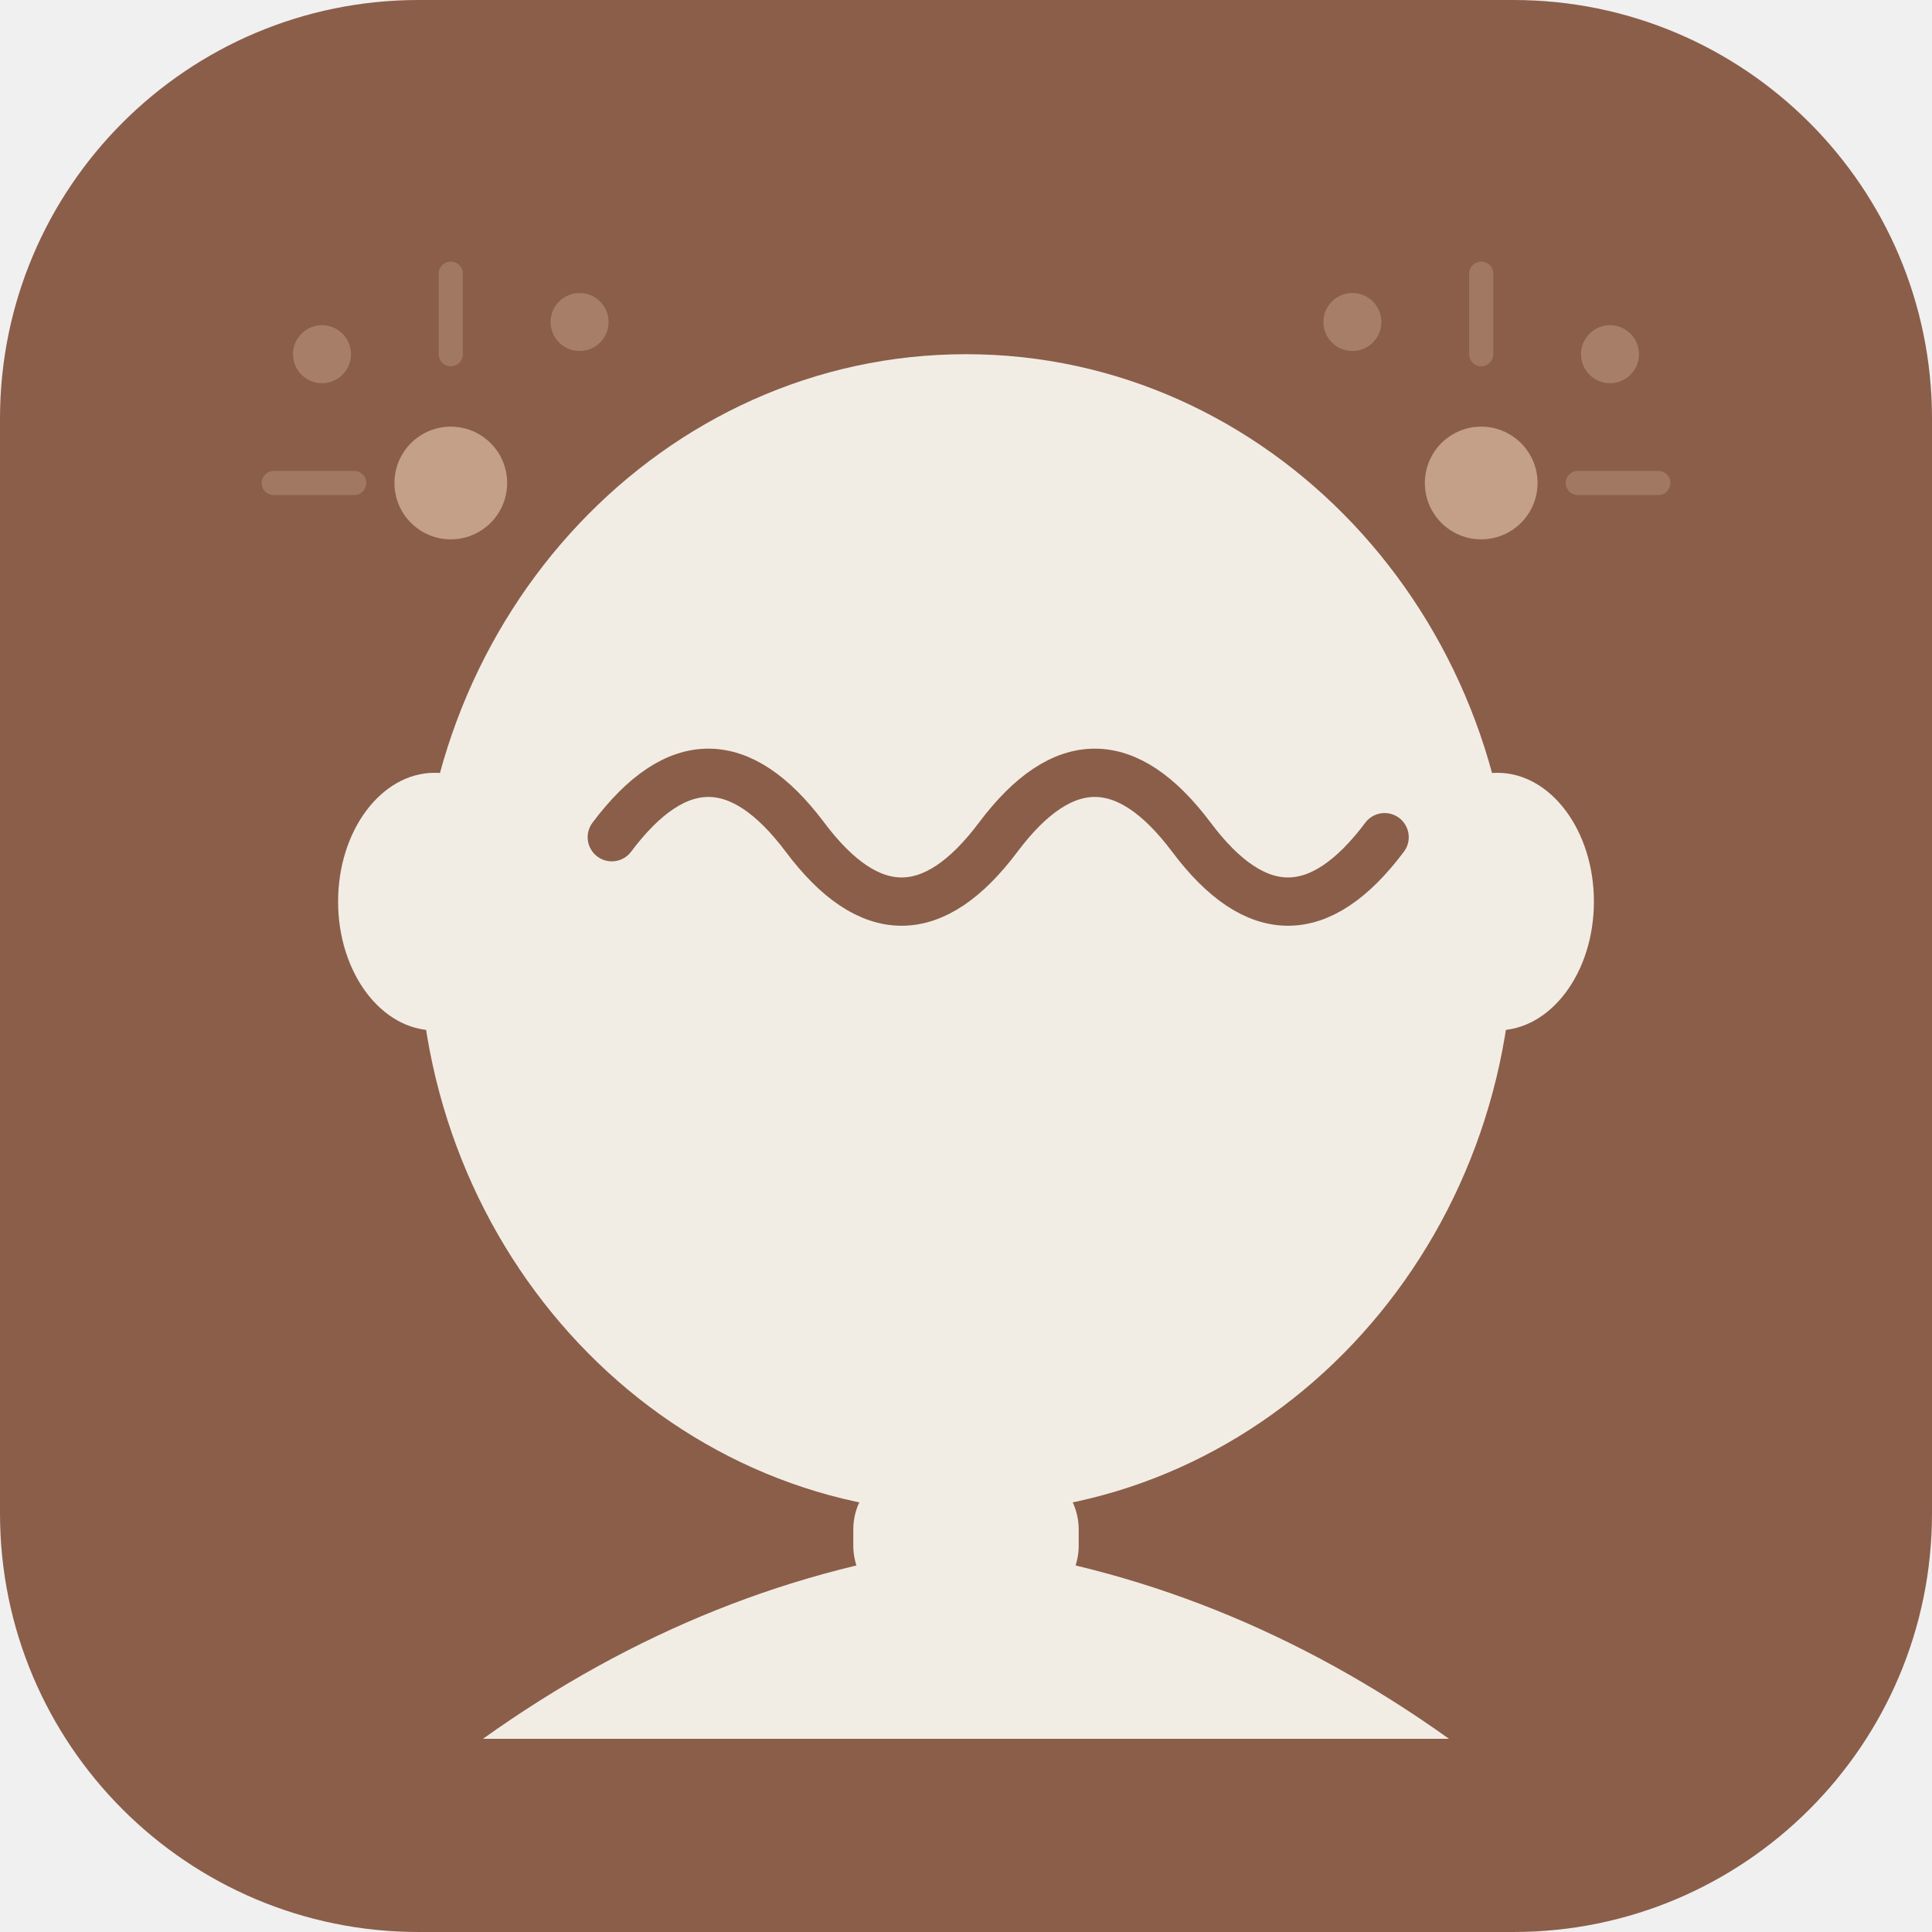
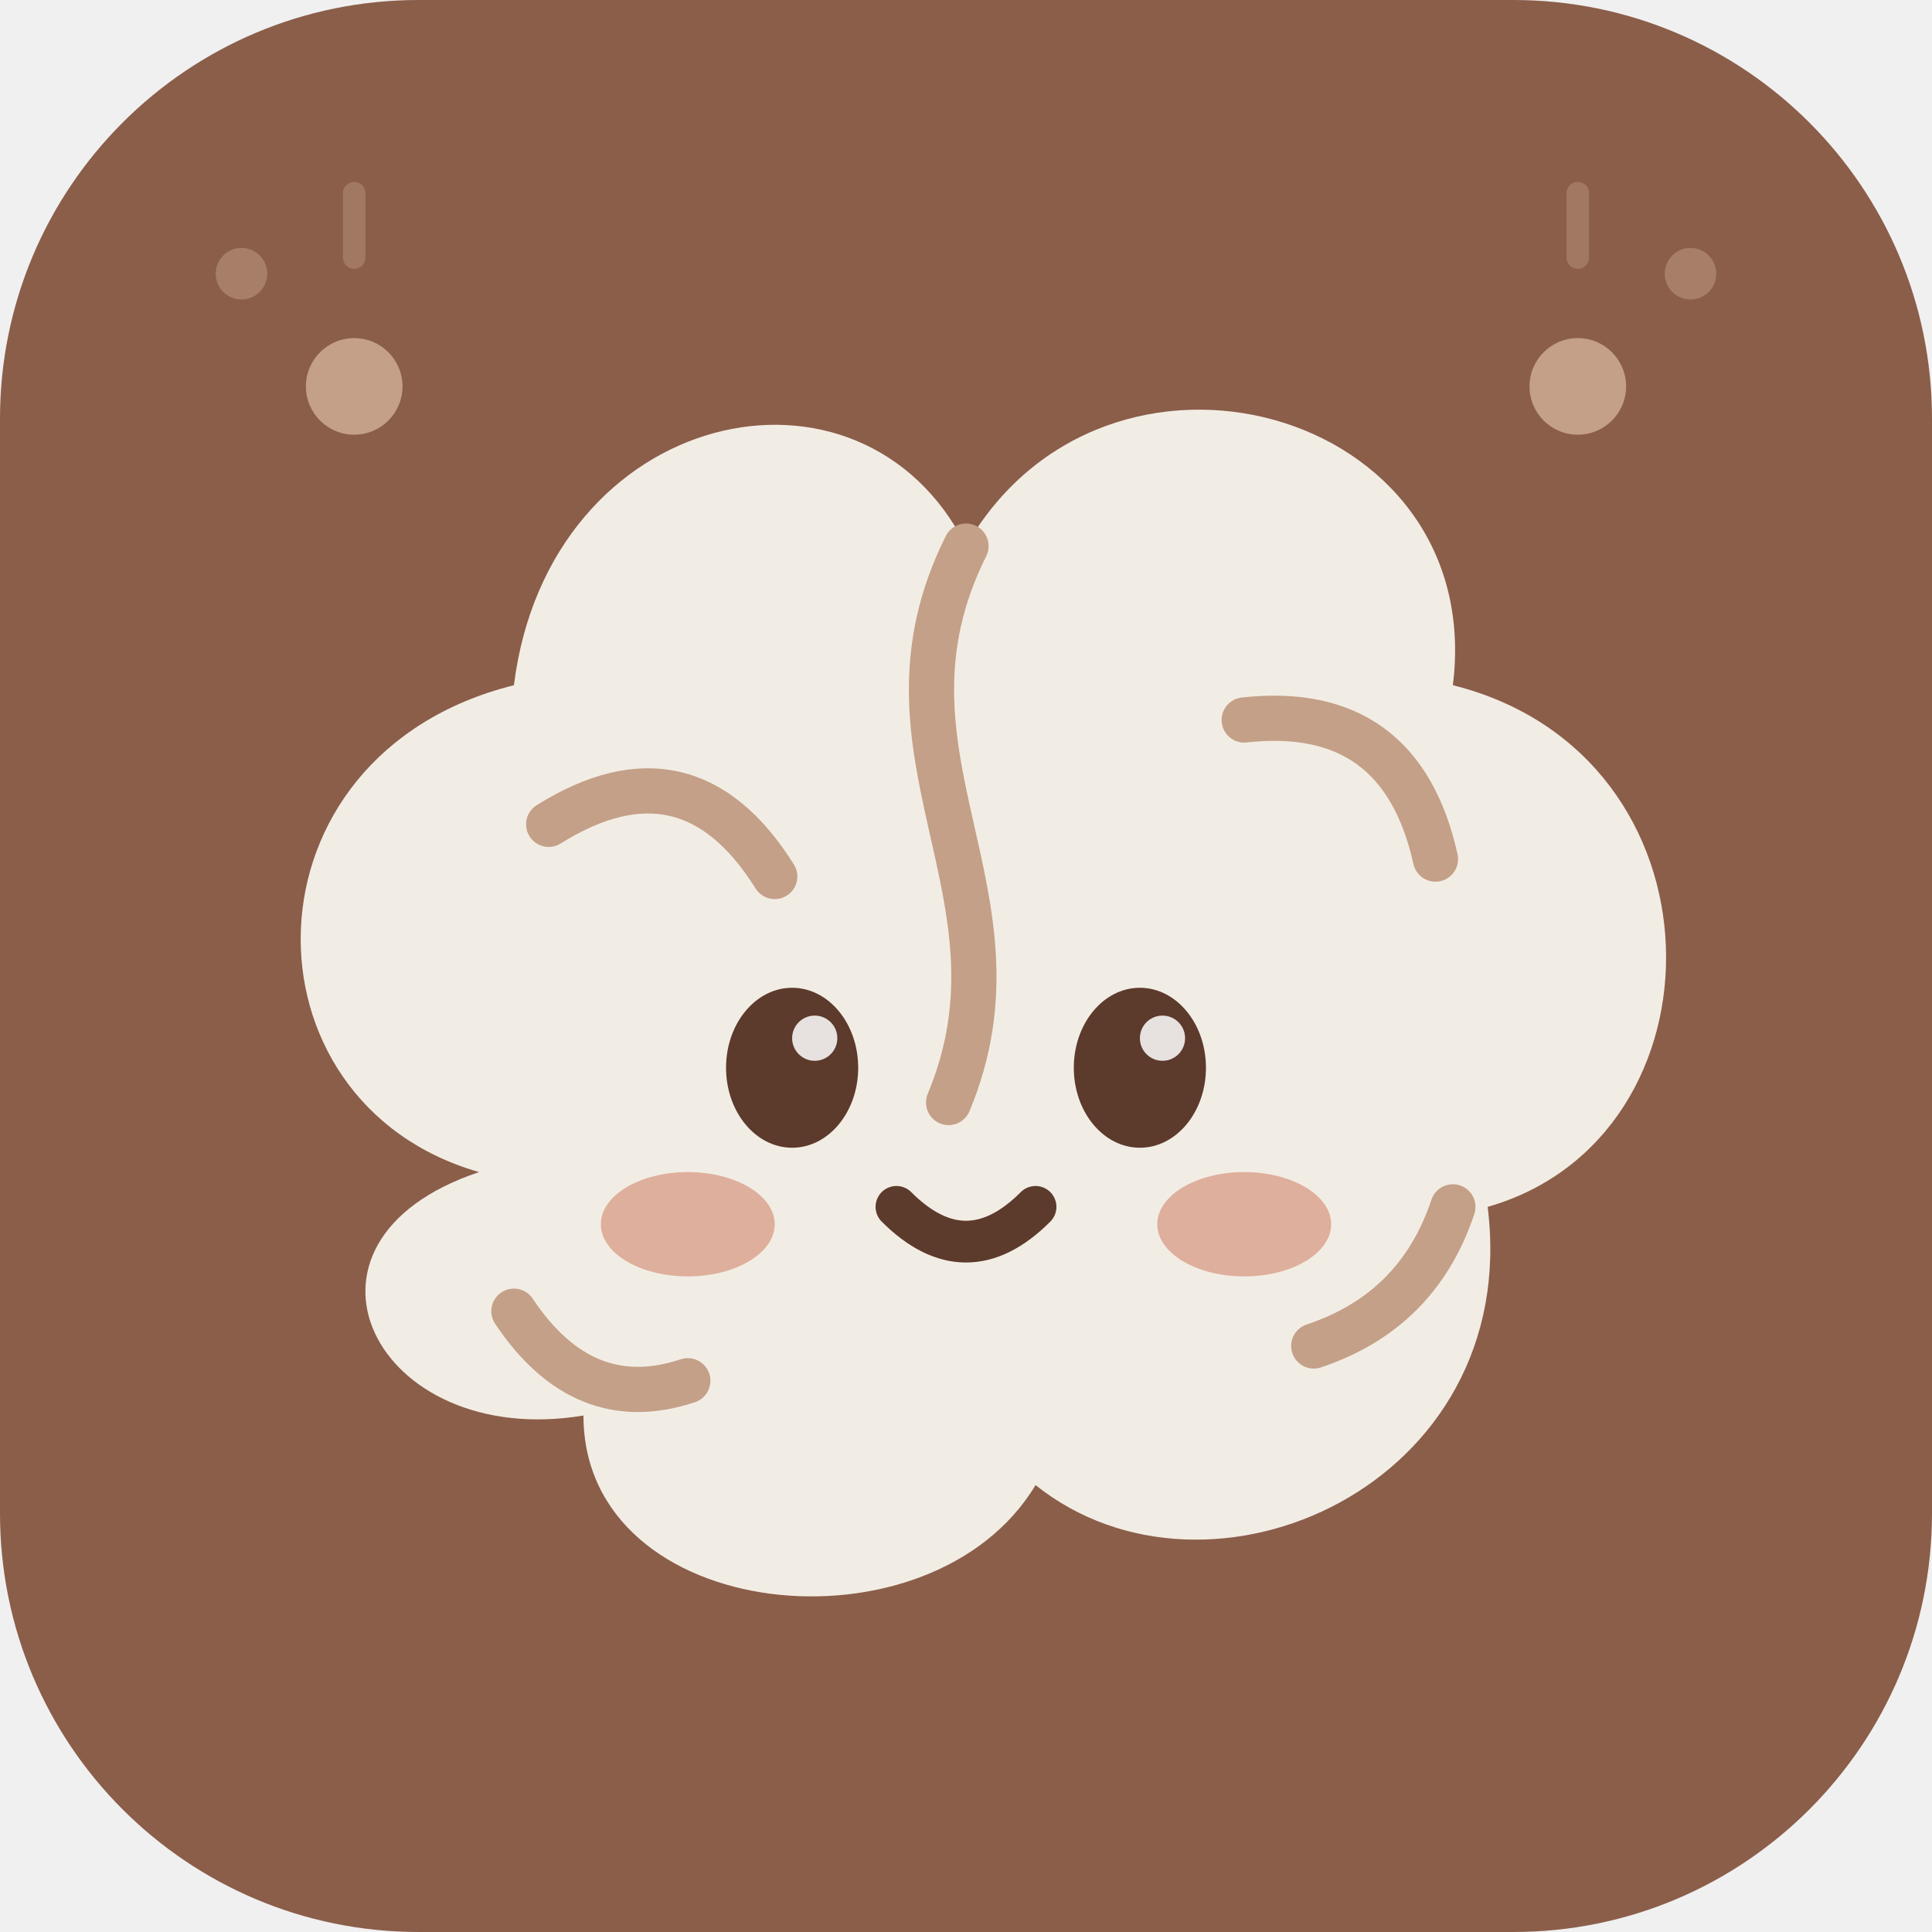
<svg xmlns="http://www.w3.org/2000/svg" viewBox="0 0 120 120">
  <rect width="120" height="120" rx="26" fill="#8B5E4A" />
-   <circle cx="28" cy="30" r="3.5" fill="#C4A088" />
-   <circle cx="20" cy="22" r="1.8" fill="#C4A088" opacity="0.5" />
-   <circle cx="36" cy="20" r="1.8" fill="#C4A088" opacity="0.5" />
-   <line x1="28" y1="22" x2="28" y2="17" stroke="#C4A088" stroke-width="1.5" stroke-linecap="round" opacity="0.4" />
-   <line x1="22" y1="30" x2="17" y2="30" stroke="#C4A088" stroke-width="1.5" stroke-linecap="round" opacity="0.4" />
-   <circle cx="92" cy="30" r="3.5" fill="#C4A088" />
-   <circle cx="100" cy="22" r="1.8" fill="#C4A088" opacity="0.5" />
-   <circle cx="84" cy="20" r="1.8" fill="#C4A088" opacity="0.5" />
-   <line x1="92" y1="22" x2="92" y2="17" stroke="#C4A088" stroke-width="1.5" stroke-linecap="round" opacity="0.4" />
-   <line x1="98" y1="30" x2="103" y2="30" stroke="#C4A088" stroke-width="1.5" stroke-linecap="round" opacity="0.4" />
-   <ellipse cx="60" cy="58" rx="34" ry="36" fill="#F2EDE4" />
-   <ellipse cx="27" cy="56" rx="6" ry="8" fill="#F2EDE4" />
-   <ellipse cx="93" cy="56" rx="6" ry="8" fill="#F2EDE4" />
-   <path d="M38 52 Q44 44 50 52 Q56 60 62 52 Q68 44 74 52 Q80 60 86 52" fill="none" stroke="#8B5E4A" stroke-width="3" stroke-linecap="round" />
-   <rect x="53" y="91" width="14" height="9" rx="4" fill="#F2EDE4" />
-   <path d="M30 108 Q44 98 60 96 Q76 98 90 108" fill="#F2EDE4" />
+   <circle cx="22" cy="24" r="3" fill="#C4A088" />
+   <circle cx="15" cy="17" r="1.6" fill="#C4A088" opacity="0.5" />
+   <line x1="22" y1="16" x2="22" y2="12" stroke="#C4A088" stroke-width="1.4" stroke-linecap="round" opacity="0.4" />
+   <circle cx="98" cy="24" r="3" fill="#C4A088" />
+   <circle cx="105" cy="17" r="1.6" fill="#C4A088" opacity="0.5" />
+   <line x1="98" y1="16" x2="98" y2="12" stroke="#C4A088" stroke-width="1.4" stroke-linecap="round" opacity="0.4" />
+   <g transform="translate(60 62) scale(1.08) translate(-58 -54)">
+     <path d="M30 64 C16 60 16 40 32 36 C34 20 52 16 58 28 C66 14 88 20 86 36 C102 40 102 62 88 66 C90 82 72 90 62 82 C56 92 36 90 36 78 C24 80 18 68 30 64 Z" fill="#F2EDE4" />
+     <path d="M58 28 C52 40 62 48 57 60" stroke="#C4A088" stroke-width="2.6" fill="none" stroke-linecap="round" />
+     <path d="M34 44 q8 -5 13 3 M74 38 q9 -1 11 8 M32 72 q4 6 10 4 M78 74 q6 -2 8 -8" stroke="#C4A088" stroke-width="2.6" fill="none" stroke-linecap="round" />
+     <ellipse cx="42" cy="67" rx="5" ry="3" fill="#D9A08A" opacity="0.8" />
+     <ellipse cx="74" cy="67" rx="5" ry="3" fill="#D9A08A" opacity="0.8" />
+     <ellipse cx="48" cy="58" rx="3.8" ry="4.6" fill="#5C3A2C" />
+     <ellipse cx="68" cy="58" rx="3.8" ry="4.6" fill="#5C3A2C" />
+     <circle cx="49.3" cy="56.3" r="1.3" fill="#fff" opacity="0.85" />
+     <circle cx="69.3" cy="56.3" r="1.3" fill="#fff" opacity="0.85" />
+     <path d="M54 66 q4 4 8 0" stroke="#5C3A2C" stroke-width="2.4" fill="none" stroke-linecap="round" />
+   </g>
</svg>
